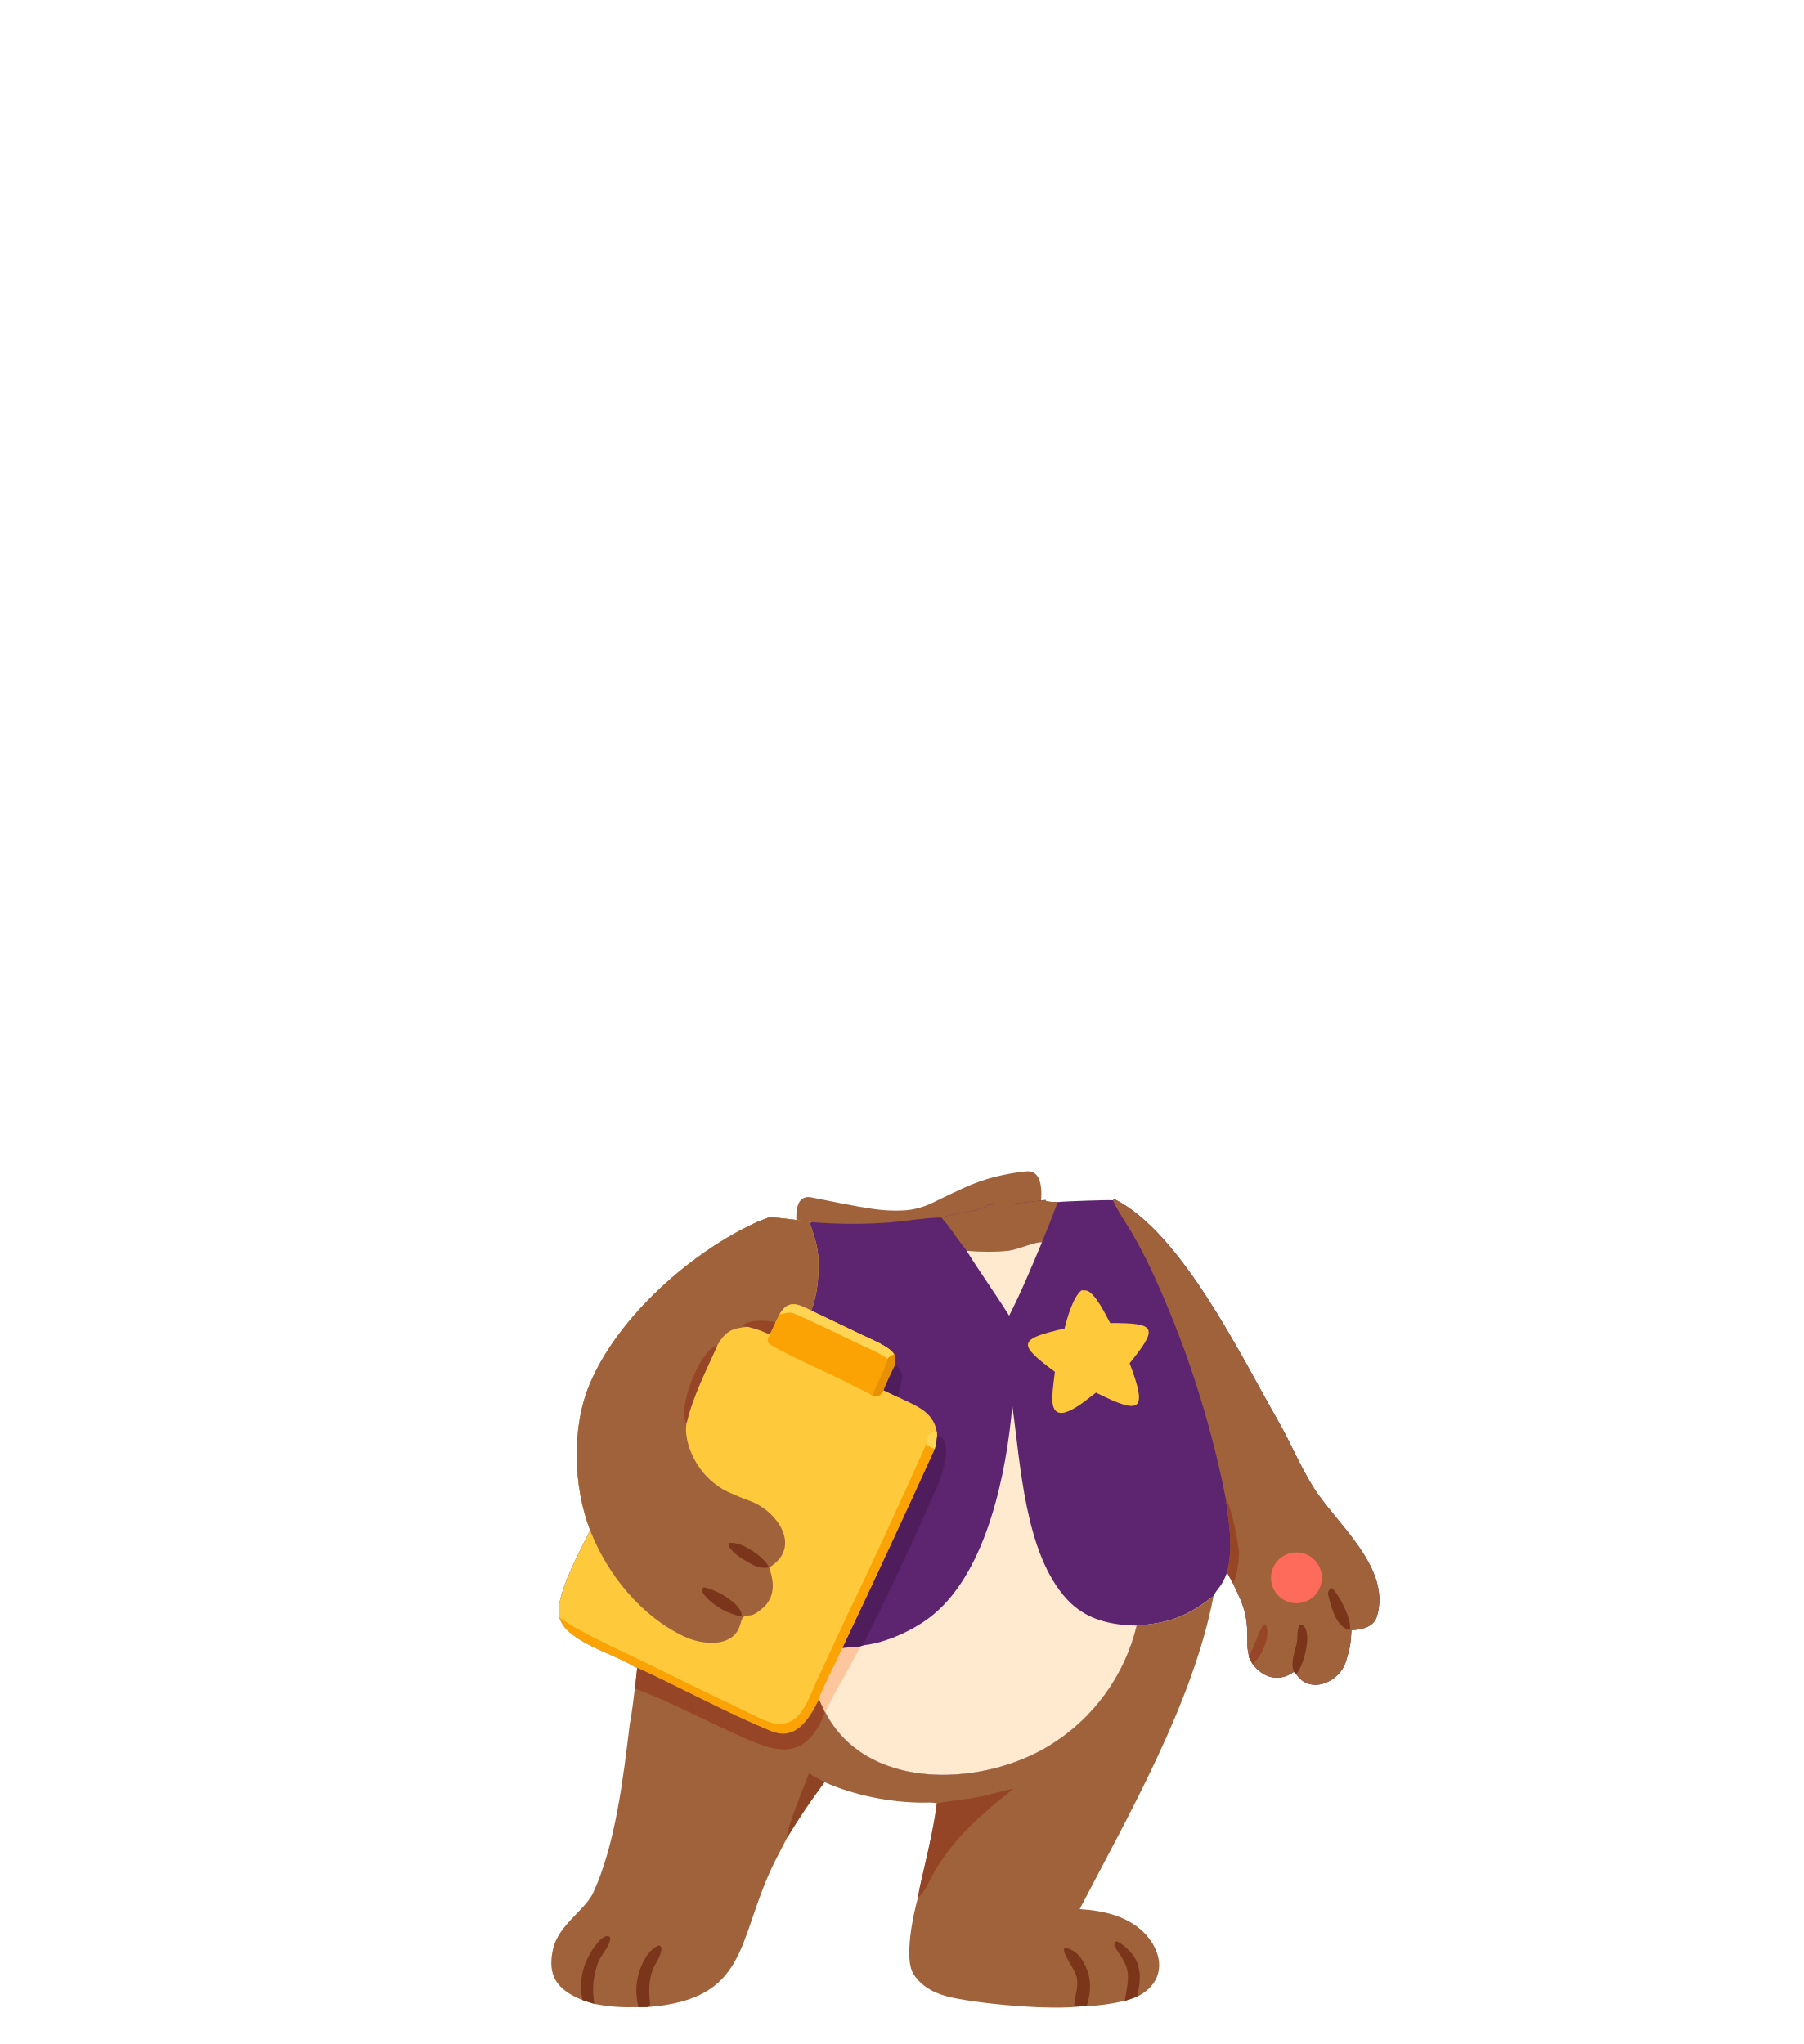
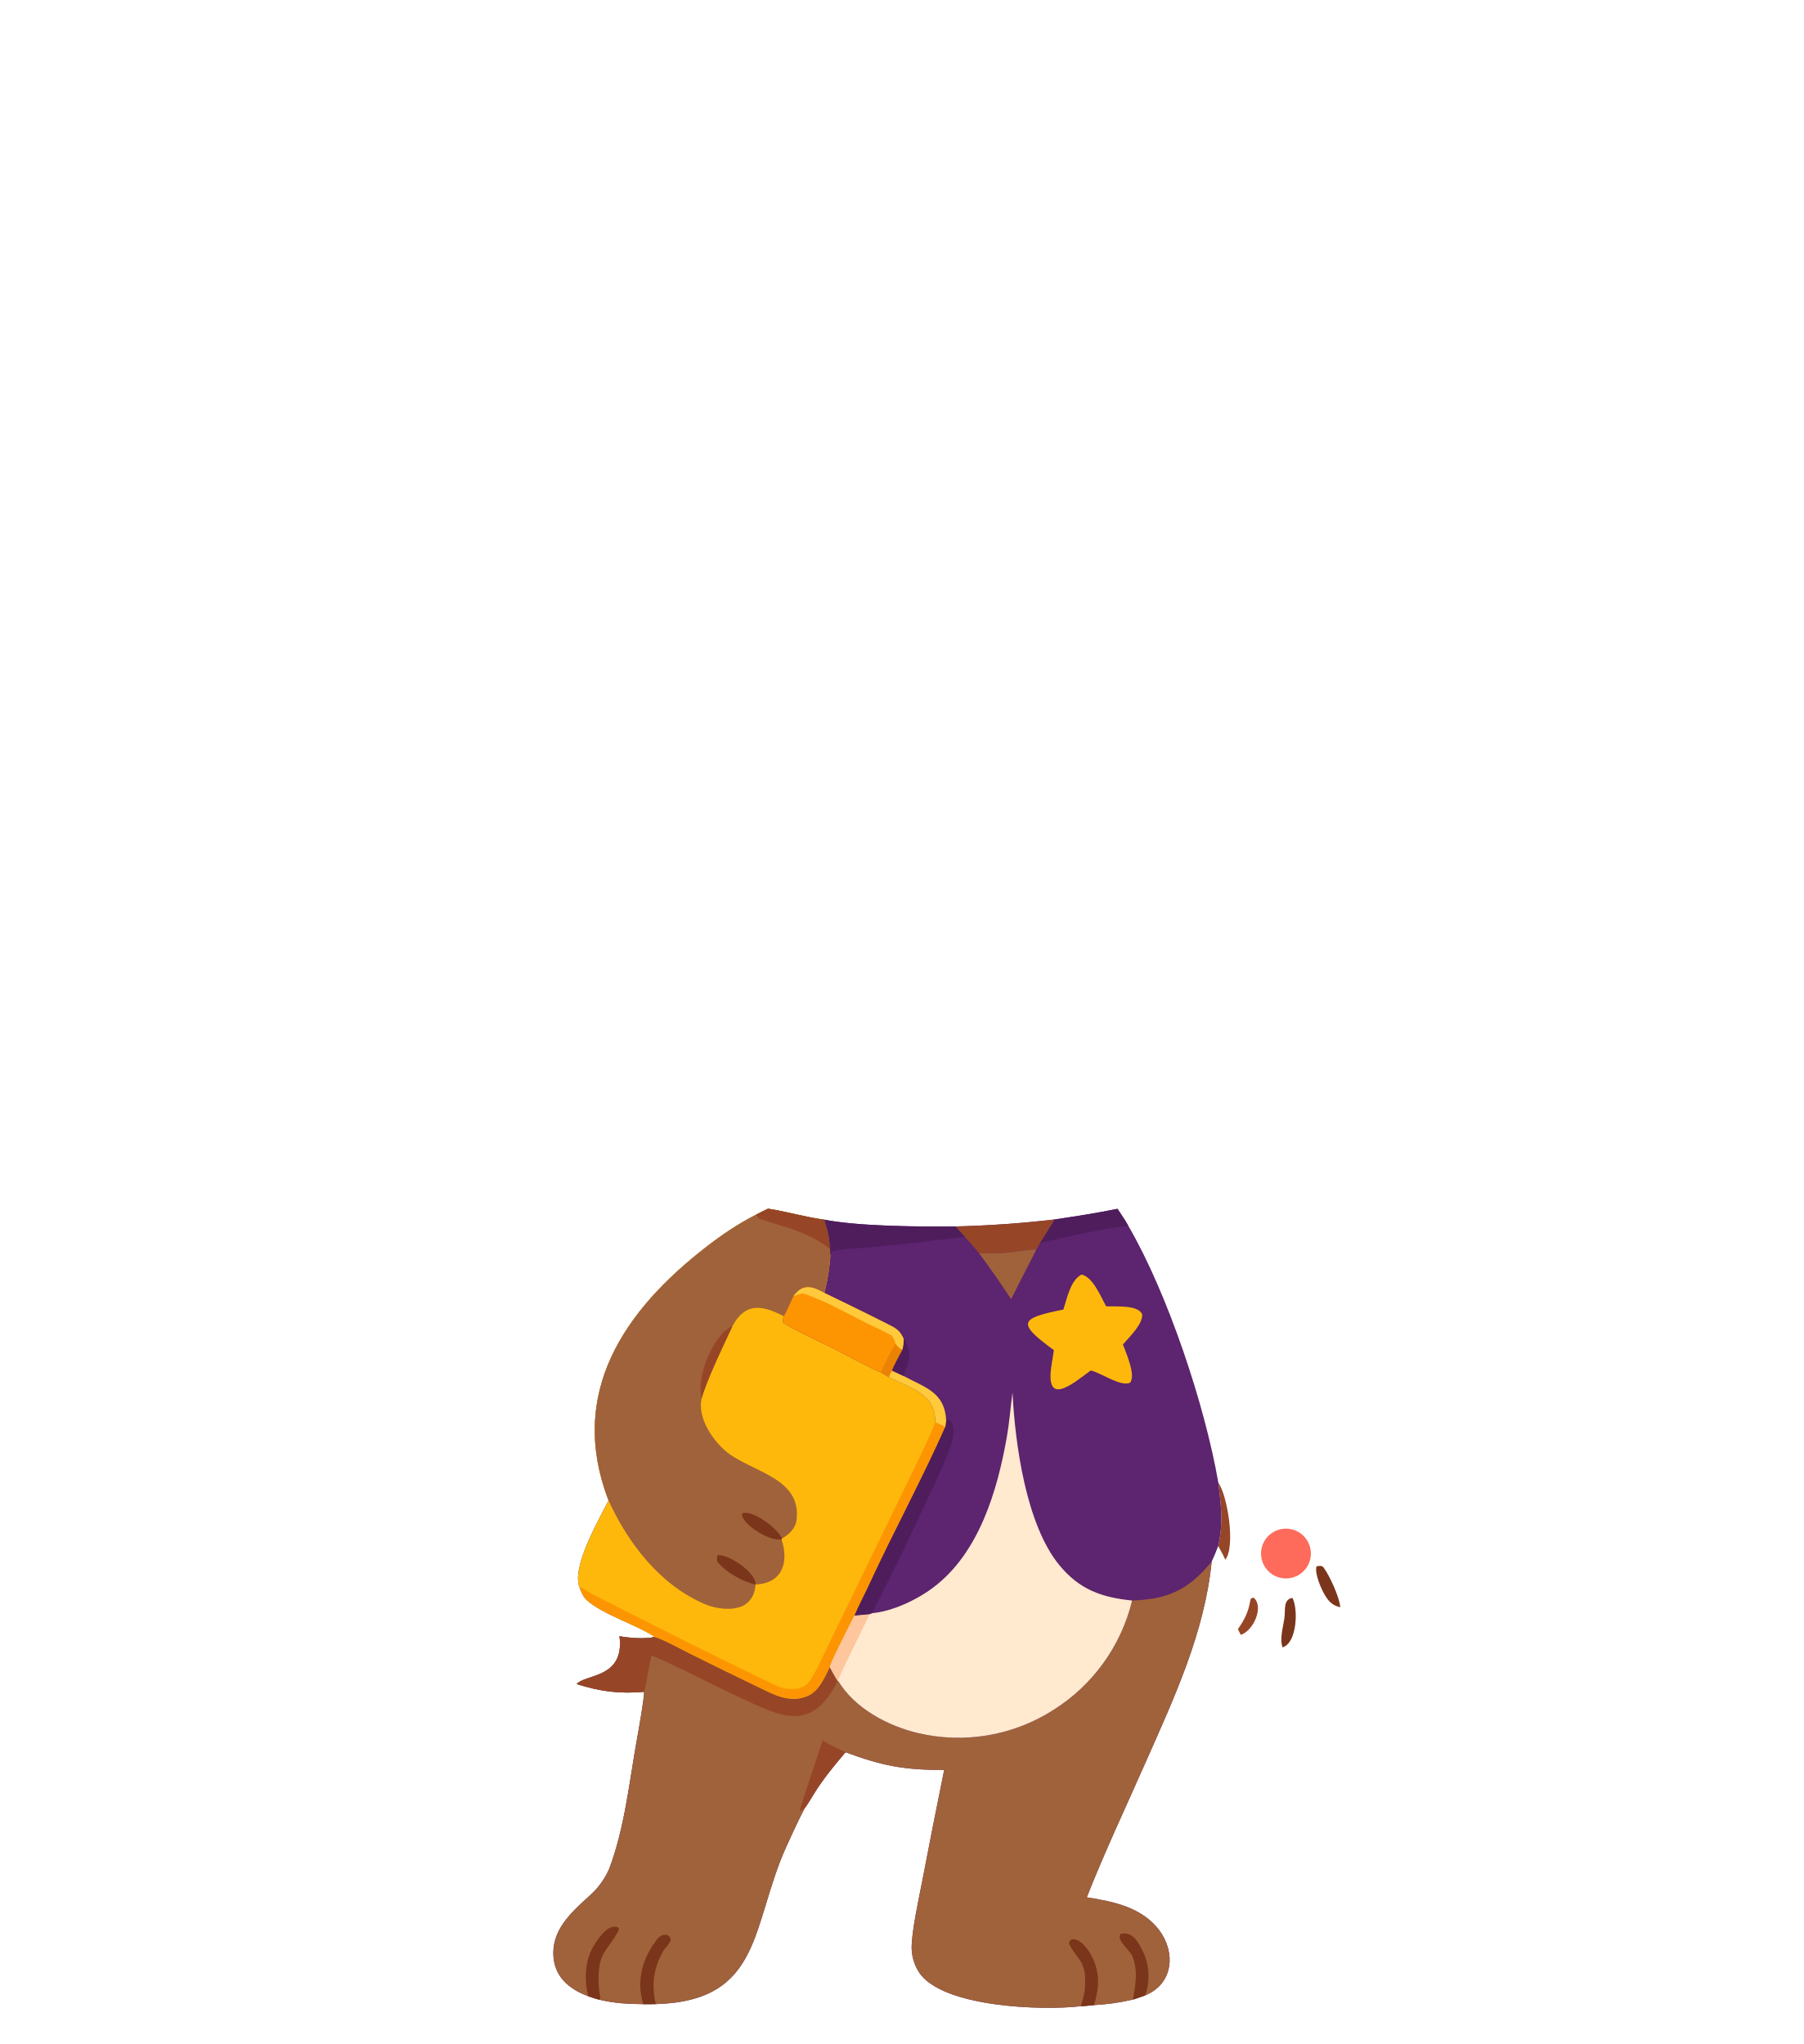
<svg xmlns="http://www.w3.org/2000/svg" width="1178" height="1335" viewBox="0 0 1178 1335" fill="none">
-   <path d="M520 795.059C520 785.059 523.333 780.725 530 782.059C536.667 783.392 543.333 784.725 550 786.059C556.667 787.392 563.333 788.559 570 789.559C576.667 790.559 583.333 790.892 590 790.559C596.667 790.225 603.333 788.392 610 785.059C616.667 781.725 623.333 778.559 630 775.559C636.667 772.559 643.333 770.225 650 768.559C656.667 766.892 663.333 765.725 670 765.059C676.667 764.392 680 769.392 680 780.059C680 790.725 676.667 796.392 670 797.059C663.333 797.725 656.667 798.892 650 800.559C643.333 802.225 636.667 803.725 630 805.059C623.333 806.392 616.667 807.392 610 808.059C603.333 808.725 596.667 809.225 590 809.559C583.333 809.892 576.667 810.225 570 810.559C563.333 810.892 556.667 811.059 550 811.059C543.333 811.059 536.667 810.892 530 810.559C523.333 810.225 520 805.059 520 795.059Z" fill="#A0623A" />
-   <path d="M726.735 783.934L727.596 783.107C771.75 805.094 810.343 885.846 834.633 928.06C842.306 941.397 847.932 955.418 857.059 970.482C871.485 994.295 909.042 1023.57 899.074 1055.86C896.936 1062.78 888.963 1064.49 882.496 1064.67C882.053 1073.74 881.518 1076.51 878.858 1085.18C874.634 1098.94 855.318 1106.94 846.439 1093.48L844.907 1091.91C835.226 1098.94 824.717 1095.89 817.879 1086.77L815.506 1082.18C815.46 1080.51 814.521 1077.4 814.541 1074.95C814.711 1055.91 813.387 1050.85 804.951 1033.86L801.288 1026.97C797.663 1036.82 794.997 1037.07 792.441 1042.36C775.537 1055.56 764.109 1060.07 742.29 1061.7C734.454 1094.33 713.971 1122.51 685.346 1140.05C642.949 1166.15 569.972 1170.35 541.171 1122.42C540.395 1121.12 539.658 1119.79 538.961 1118.43L538.688 1118.5L534.764 1110.03C528.846 1121.92 520.087 1137.51 503.454 1130.66C473.802 1118.46 445.293 1102.67 416.093 1089.29L414.595 1088.73C400.706 1079.79 370.509 1072.58 365.453 1056.84C361.016 1044.91 379.404 1011.56 385.364 999.49C374.297 970.626 373.204 932.538 384.962 904.267C403.466 859.771 452.435 816.703 495.577 797.61L502.706 794.873C505.691 795.068 527.619 797.539 529.858 798.223C547.007 799.625 564.238 799.683 581.395 798.393C587.6 797.923 609.962 794.716 614.743 795.322C622.268 792.096 638.546 792.011 645.433 786.855C647.661 786.614 650.678 786.581 652.952 786.516C663.005 786.235 672.699 785.017 682.673 783.719L683.207 784.632C686.148 785.016 687.745 785.095 690.717 785.108C694.133 784.619 725.36 783.511 726.735 783.934Z" fill="#5D246F" />
-   <path d="M502.706 794.873C505.691 795.068 527.619 797.539 529.858 798.223L528.917 798.894C531.587 807.727 533.275 810.524 534.289 820.21L534.467 823.789C534.647 835.059 533.712 845.313 529.792 856.017L563.516 872.196C569.293 874.979 580.377 879.32 583.834 884.424C584.703 887.664 584.864 888.153 584.462 891.458C582.758 895.219 577.888 904.867 577.069 908.028L586.564 912.558C597.838 918.099 609.639 921.639 611.836 935.745L611.806 938.835C611.479 941.788 611.367 943.476 610.454 946.357C590.72 989.849 570.626 1033.16 550.173 1076.32C547.876 1081.79 535.292 1106.44 534.764 1110.03C528.846 1121.92 520.087 1137.51 503.454 1130.66C473.802 1118.46 445.293 1102.67 416.093 1089.29L414.595 1088.73C400.706 1079.79 370.509 1072.58 365.453 1056.84C361.016 1044.91 379.404 1011.56 385.364 999.49C374.297 970.626 373.204 932.538 384.962 904.267C403.466 859.771 452.435 816.703 495.577 797.61L502.706 794.873Z" fill="#FFC93C" />
-   <path d="M502.706 794.873C505.691 795.068 527.619 797.539 529.858 798.223L528.917 798.894C531.587 807.727 533.275 810.524 534.289 820.21L534.467 823.789C534.647 835.059 533.712 845.313 529.792 856.017C521.41 851.91 514.974 848.292 509.18 858.272L506.419 863.695L502.734 871.622C496.801 868.995 494.817 868.089 488.478 866.564C478.15 867.431 473.788 869.243 468.395 878.656C460.936 895.669 452.501 911.561 448.262 929.657C446.749 939.174 451.259 950.907 456.745 958.573C460.721 964.218 465.832 968.964 471.749 972.516C475.99 975.032 484.781 978.552 489.645 980.299C507.259 986.642 524.268 1010.39 502.226 1023.78C505.067 1031.99 506.304 1039.98 500.679 1047.6C499.095 1049.75 492.991 1054.85 490.251 1055C483.218 1055.23 484.948 1057.66 482.644 1063.1C477.087 1076.23 458.313 1074.18 447.23 1069.06C418.865 1055.95 396.52 1028.22 385.364 999.49C374.297 970.626 373.204 932.538 384.962 904.267C403.466 859.771 452.435 816.703 495.578 797.61L502.706 794.873Z" fill="#A0623A" />
-   <path d="M448.262 929.657C441.759 920.746 457.02 881.27 468.395 878.656C460.936 895.669 452.501 911.561 448.262 929.657Z" fill="#964627" />
-   <path d="M475.688 1007.9C483.084 1005.83 499.134 1016.74 502.226 1023.78C497.715 1024.38 494.585 1023.69 490.614 1021.48C486.174 1019.01 475.769 1013.53 475.688 1007.9Z" fill="#7A351A" />
-   <path d="M488.478 866.564L485.444 866.01L485.376 865.253C489.362 861.948 501.449 862.118 506.419 863.695L502.734 871.622C496.801 868.995 494.817 868.089 488.478 866.564Z" fill="#964627" />
-   <path d="M459.075 1036.78C465.103 1036.72 485.732 1047.77 484.211 1055.73C475.422 1054.27 465.125 1048.49 459.566 1041.26C458.128 1039.39 458.644 1038.64 459.075 1036.78Z" fill="#7A351A" />
-   <path d="M509.18 858.272C514.974 848.292 521.41 851.91 529.792 856.017L563.516 872.196C569.293 874.979 580.376 879.32 583.834 884.424C584.703 887.664 584.864 888.153 584.462 891.458C582.758 895.219 577.888 904.867 577.069 908.028C574.232 911.529 574.674 912.409 569.855 911.633C567.55 909.795 559.399 906.327 556.957 904.925C548.451 900.043 504.805 881.028 501.377 876.791C501.08 874.451 501.635 873.864 502.733 871.622L506.419 863.695L509.18 858.272Z" fill="#FBA304" />
-   <path d="M509.18 858.272C514.974 848.292 521.41 851.91 529.792 856.017L563.516 872.196C569.293 874.979 580.376 879.32 583.834 884.424C582.39 885.304 580.564 886.204 579.595 887.514C578.302 886.576 576.963 885.702 575.582 884.894C571.662 882.612 566.506 880.422 562.282 878.447C547.442 871.524 532.795 863.845 517.68 857.568C515.399 856.623 512.081 858.155 509.18 858.272Z" fill="#FED454" />
-   <path d="M583.834 884.424C584.703 887.664 584.864 888.153 584.462 891.458C582.758 895.219 577.888 904.867 577.069 908.028C574.232 911.529 574.674 912.409 569.855 911.633C571.461 905.251 577.768 895.767 579.595 887.514C580.564 886.204 582.39 885.305 583.834 884.424Z" fill="#E89003" />
-   <path d="M604.811 943.209C607.293 944.956 607.671 945.301 610.454 946.357C590.72 989.849 570.626 1033.16 550.173 1076.32C547.876 1081.79 535.292 1106.44 534.764 1110.03C528.846 1121.92 520.087 1137.51 503.454 1130.66C473.802 1118.46 445.293 1102.67 416.093 1089.29L414.595 1088.73C400.706 1079.79 370.509 1072.58 365.453 1056.84L366.512 1057.02C376.798 1065.61 415.237 1082.61 429.448 1089.76C451.285 1100.74 475.492 1112.12 497.6 1122.87C503.531 1125.55 509.212 1127.37 515.577 1124.61C524.875 1120.57 529.545 1106 533.64 1097.13L549.541 1062.83C568.536 1023.22 586.961 983.343 604.811 943.209Z" fill="#FBA304" />
-   <path d="M611.836 935.745L611.806 938.835C611.479 941.788 611.367 943.476 610.454 946.357C607.671 945.301 607.293 944.956 604.811 943.209C605.291 940.706 605.492 938.907 606.581 936.586C608.892 935.119 608.513 935.634 611.836 935.745Z" fill="#FED454" />
-   <path d="M661.029 918.073C666.427 956.142 669.146 1014.62 696.676 1044.51C708.827 1057.7 724.91 1061.45 742.29 1061.7C734.454 1094.33 713.971 1122.51 685.346 1140.05C642.949 1166.15 569.972 1170.35 541.171 1122.42C540.395 1121.12 539.658 1119.79 538.961 1118.43L538.688 1118.5L534.764 1110.03C535.292 1106.44 547.876 1081.79 550.173 1076.32L561.56 1075.31L563.661 1074.61C579.139 1072.92 598.019 1064.15 609.921 1054.14C644.794 1024.81 657.274 961.291 661.029 918.073Z" fill="#FFE9CF" />
-   <path d="M550.173 1076.32L561.56 1075.31C558.608 1083.02 539.497 1114.5 538.961 1118.43L538.688 1118.5L534.764 1110.03C535.292 1106.44 547.876 1081.79 550.173 1076.32Z" fill="#FEC69D" />
-   <path d="M726.735 783.934L727.596 783.107C771.75 805.094 810.343 885.846 834.633 928.06C842.306 941.397 847.932 955.418 857.058 970.482C871.485 994.295 909.042 1023.57 899.074 1055.86C896.936 1062.78 888.963 1064.49 882.496 1064.67C882.053 1073.74 881.518 1076.51 878.858 1085.18C874.634 1098.94 855.318 1106.94 846.439 1093.48L844.907 1091.91C835.226 1098.94 824.717 1095.89 817.879 1086.77L815.506 1082.18C815.46 1080.51 814.521 1077.4 814.541 1074.95C814.71 1055.91 813.387 1050.85 804.951 1033.86L801.288 1026.97C805.499 1008.75 802.578 997.104 800.447 979.009C790.283 927.317 773.927 877.039 751.716 829.264C747.831 820.966 743.574 812.851 738.952 804.931C735.367 798.894 729.33 790.108 726.735 783.934Z" fill="#A0623A" />
-   <path d="M800.447 979.009C804.41 984.797 808.068 1005.42 808.948 1013.04C809.404 1017 807.781 1031.39 804.951 1033.86L801.288 1026.97C805.499 1008.75 802.579 997.104 800.447 979.009Z" fill="#964627" />
-   <path d="M844.907 1091.91C842.469 1085 845.657 1079.24 846.928 1072.38C847.599 1068.75 846.367 1063.53 849.359 1060.91C857.828 1063.08 851.863 1087.28 846.439 1093.48L844.907 1091.91Z" fill="#7A351A" />
-   <path d="M815.506 1082.18C818.629 1076.27 822.462 1064.19 825.298 1060.93L826.295 1060.74C830.324 1067.6 824.118 1082.09 817.879 1086.77L815.506 1082.18Z" fill="#964627" />
-   <path d="M843.381 1014.22C852.384 1012.46 861.1 1018.34 862.854 1027.33C864.608 1036.33 858.734 1045.05 849.738 1046.81C840.735 1048.56 832.019 1042.69 830.265 1033.69C828.505 1024.68 834.379 1015.97 843.381 1014.22Z" fill="#FF6B5B" />
-   <path d="M869.041 1036.87C873.695 1039.34 883.813 1059.61 881.212 1064.71C872.378 1062.26 869.484 1050.25 867.437 1042.19C866.785 1039.62 867.691 1038.8 869.041 1036.87Z" fill="#7A351A" />
-   <path d="M645.432 786.855C647.661 786.614 650.678 786.581 652.952 786.516C663.005 786.235 672.698 785.017 682.673 783.719L683.207 784.632C686.147 785.016 687.745 785.095 690.717 785.108C687.399 793.927 683.957 802.695 680.378 811.41C677.386 810.511 664.191 816.188 659.08 816.795C649.743 817.903 640.524 817.655 631.207 816.918C626.996 811.501 622.721 805.459 618.648 799.892L614.743 795.322C622.268 792.096 638.546 792.011 645.432 786.855Z" fill="#A0623A" />
-   <path d="M611.806 938.835L612.745 937.688C622.781 941.514 615.352 962.654 612.55 969.316C602.204 993.923 590.686 1017.94 579.389 1042.11C574.52 1052.52 567.869 1064.21 563.661 1074.61L561.56 1075.31L550.173 1076.32C570.626 1033.16 590.72 989.849 610.454 946.357C611.367 943.476 611.479 941.788 611.806 938.835Z" fill="#4F1D5C" />
-   <path d="M631.207 816.918C640.524 817.655 649.743 817.903 659.08 816.794C664.191 816.188 677.386 810.511 680.378 811.41C674.1 826.442 666.408 844.896 658.95 859.289C650.057 845.052 639.651 830.581 631.207 816.918Z" fill="#FFE9CF" />
-   <path d="M584.462 891.458C592.722 897.305 587.083 904.932 586.564 912.559L577.069 908.028C577.888 904.867 582.758 895.219 584.462 891.458Z" fill="#4F1D5C" />
-   <path d="M706.161 842.745C707.1 842.738 709.512 842.738 710.236 843.103C716.038 846.024 721.931 858.624 724.949 864.113C755.472 864.021 756.365 867.098 737.648 890.402C749.728 922.232 744.689 924.025 715.666 909.56C708.032 915.316 686.506 934.526 687.139 912.506C687.282 907.468 688.24 901.105 688.833 896.001C664.517 877.886 664.348 874.692 695.098 867.704C697.034 860.397 700.509 847.477 706.161 842.745Z" fill="#FFC93C" />
-   <path d="M742.29 1061.7C764.109 1060.07 775.537 1055.56 792.441 1042.36C779.299 1111.35 737.564 1184.43 705.014 1246.88C720.738 1247.81 737.896 1251.65 748.789 1264.16C760.804 1277.94 760.165 1295.43 742.375 1304.15C739.858 1305.04 737.12 1306.06 734.584 1306.81C726.351 1308.71 717.967 1309.89 709.531 1310.34L706.715 1310.33C686.643 1313.02 641.782 1309.08 621.286 1304.6C611.494 1302.46 602.514 1298.36 596.653 1289.59C590.049 1279.7 596.271 1250.44 599.492 1239.1C600.286 1233.23 602.577 1224.14 603.927 1218.21C607.056 1204.49 609.943 1191.87 611.759 1177.88C609.675 1177 604.984 1177.36 602.627 1177.35C581.444 1177.26 557.614 1172.58 538.406 1163.95C528.585 1177.29 522.502 1186.24 513.984 1200.24C510.832 1206.55 507.189 1213.1 504.21 1219.43C481.185 1268.32 488.53 1305.76 422.982 1310.87L416.839 1310.93C405.69 1311.12 399.077 1310.87 388.016 1308.76C385.417 1308.02 382.994 1307.2 380.438 1306.34C364.207 1299.85 356.844 1290.75 361.253 1272.44C364.948 1257.09 382.135 1247.51 387.425 1236.04C401.961 1204.52 407.106 1160.38 411.243 1125.96C412.611 1119.28 413.628 1109.73 414.533 1102.85C415.11 1098.33 415.63 1093.81 416.093 1089.29C445.293 1102.67 473.802 1118.46 503.454 1130.66C520.087 1137.51 528.846 1121.92 534.764 1110.03L538.688 1118.5L538.961 1118.43C539.658 1119.79 540.395 1121.12 541.171 1122.42C569.972 1170.35 642.949 1166.15 685.346 1140.05C713.971 1122.51 734.454 1094.33 742.29 1061.7Z" fill="#A0623A" />
-   <path d="M416.093 1089.29C445.293 1102.67 473.802 1118.46 503.454 1130.66C520.087 1137.51 528.846 1121.92 534.764 1110.03L538.688 1118.5C524.529 1154.88 501.962 1142.36 476.011 1130.58C457.143 1122.03 433.749 1109.63 414.533 1102.85C415.11 1098.33 415.63 1093.81 416.093 1089.29Z" fill="#964627" />
-   <path d="M611.759 1177.88C613.44 1177.11 626.881 1175.53 629.817 1175.17C641.018 1173.79 651.101 1170.46 661.831 1168.22C641.388 1184.56 624.921 1198.27 610.857 1221.22C608.545 1224.99 602.788 1238.17 599.492 1239.1C600.286 1233.23 602.577 1224.14 603.927 1218.21C607.056 1204.49 609.943 1191.87 611.759 1177.88Z" fill="#944526" />
-   <path d="M380.438 1306.34C377.858 1294.72 380.283 1283.84 386.556 1273.84C388.414 1270.87 394.609 1262.04 398.328 1265.17C399.442 1270.25 391.986 1276.61 389.983 1283.31C386.999 1293.28 386.737 1298.46 388.016 1308.76C385.417 1308.02 382.994 1307.2 380.438 1306.34Z" fill="#7A351A" />
-   <path d="M416.839 1310.93C415.285 1303.12 414.898 1298.12 416.758 1290.18C418.307 1283.57 423.349 1272.7 430.389 1270.55C434.391 1271.83 429.195 1280.69 427.954 1282.93C423.216 1291.46 423.67 1299.9 424.468 1309.28C423.701 1310.36 424.013 1310.14 422.982 1310.87L416.839 1310.93Z" fill="#7A351A" />
-   <path d="M706.715 1310.33C704.453 1310.2 703.247 1310.46 701.441 1309.44C702.002 1303.03 704.049 1298.92 703.332 1292.64C702.608 1286.29 693.625 1276.72 694.961 1272.52C698.814 1271.9 703.918 1275.92 705.952 1278.99C712.635 1289.1 713.169 1299 709.531 1310.34L706.715 1310.33Z" fill="#7A351A" />
-   <path d="M734.584 1306.81C734.643 1305.31 735.751 1299.38 735.973 1297.91C737.857 1285.71 735.112 1282.2 728.496 1272.4C727.309 1270.64 727.661 1270.06 728.046 1268.39L729.252 1267.98C733.307 1269.38 739.571 1275.77 741.455 1279.42C745.517 1287.28 744.617 1296.04 742.375 1304.15C739.858 1305.04 737.12 1306.06 734.584 1306.81Z" fill="#7A351A" />
-   <path d="M528.198 1158.15C531.346 1160.15 535.1 1162.12 538.406 1163.95C528.585 1177.29 522.502 1186.24 513.984 1200.24C513.113 1194.58 525.464 1166.42 528.198 1158.15Z" fill="#8F4325" />
+   <path d="M795.564 968.384C801.442 976.474 806.983 1009.85 800.135 1018.69C798.745 1015.64 797.081 1012.68 795.487 1009.73C798.892 994.815 797.33 983.365 795.564 968.384Z" fill="#964627" />
+   <path d="M837.503 1075.95C835.558 1070.44 837.771 1063.04 838.676 1057.16C839.537 1051.62 837.669 1044.76 843.923 1043.62C847.831 1050.71 847.009 1073.1 837.503 1075.95Z" fill="#7A351A" />
+   <path d="M859.716 1022.98C861.208 1022.82 863.133 1022.3 864.185 1023.66C868.189 1028.88 874.845 1043.61 875.177 1049.74C870.478 1048.65 867.972 1046.41 865.454 1042.33C862.814 1038.06 858.192 1027.56 859.716 1022.98Z" fill="#7A351A" />
+   <path d="M808.315 1064.05C812.727 1057.8 815.188 1052.8 816.451 1045.28C816.686 1043.89 817.451 1043.73 818.535 1043.46C825.383 1048.72 819.103 1064.7 810.234 1067.79L808.315 1064.05Z" fill="#964627" />
+   <path d="M836.706 998.679C845.498 997.015 853.984 1002.77 855.699 1011.56C857.408 1020.34 851.701 1028.86 842.922 1030.62C834.079 1032.39 825.478 1026.63 823.75 1017.77C822.029 1008.92 827.837 1000.35 836.706 998.679Z" fill="#FF6B5B" />
+   <path d="M501.534 789.446C513.121 791.199 525.421 794.84 538.245 796.618C561.014 800.998 600.117 801.259 624.016 801.03C645.633 800.501 667.215 798.977 688.688 796.459C702.268 794.419 716.308 792.29 729.735 789.504C732.017 792.985 734.81 797.033 736.786 800.609C762.346 844.419 786.842 917.74 795.564 968.384C797.33 983.366 798.892 994.815 795.487 1009.73C794.072 1013.54 792.95 1016.23 791.222 1019.91C786.542 1066.54 766.777 1108.73 748.078 1151.02C735.326 1179.86 721.179 1209.97 709.652 1239.2C727 1241.9 745.942 1245.76 757.125 1260.89C767.785 1275.31 766.267 1295.63 747.829 1303.25C745.164 1304.19 742.537 1305.14 739.84 1305.97C730.366 1308.1 724.245 1308.95 714.369 1309.61C711.469 1309.89 708.689 1310.16 705.769 1310.31C680.897 1313.32 615.046 1311.11 600.073 1288.12C597.11 1283.49 595.462 1278.15 595.304 1272.66C595.095 1262.26 599.955 1240.3 602.135 1228.96C606.796 1204.6 611.603 1180.26 616.555 1155.96C590.797 1156.18 576.002 1153.31 552.112 1144.44C544.668 1153.19 537.814 1161.48 531.72 1171.24C530.594 1173.05 526.684 1179.63 525.559 1180.82C521.32 1188.94 517.568 1197.1 513.769 1205.43C490.233 1257.04 498.492 1306.89 428.241 1308.95L420.026 1308.98C410.124 1308.89 401.046 1308.43 391.386 1306.06C388.77 1305.43 386.564 1304.63 384.032 1303.76C371.107 1298.98 361.239 1290.42 361.305 1275.42C361.377 1258.48 374.992 1247.37 386.37 1236.89C390.886 1232.73 395.337 1226.39 397.754 1220.68C408.018 1193.67 410.96 1163.23 416.098 1134.88C417.123 1129.22 420.593 1109.66 420.608 1104.98C404.519 1106.42 391.868 1104.71 376.612 1099.94C382.029 1093.29 408.093 1096.42 404.525 1068.66C411.253 1069.84 420.921 1070.68 427.599 1069.14C416.217 1061.36 394.022 1054.73 383.204 1045.15C381.009 1043.2 379.65 1040.01 378.62 1037.28C372.669 1024.01 390.83 993.024 397.372 979.98C370.467 909.988 407.431 856.022 461.266 814.335C471.535 806.385 482.109 799.226 493.724 793.335C496.156 791.99 499.009 790.677 501.534 789.446Z" fill="#5D246F" />
+   <path d="M739.273 1045.36C741.721 1045.26 744.169 1045.11 746.605 1044.89C766.918 1042.95 778.572 1035.27 791.222 1019.91C786.542 1066.54 766.777 1108.73 748.078 1151.02C735.326 1179.86 721.179 1209.97 709.651 1239.2C727 1241.9 745.942 1245.76 757.125 1260.89C767.785 1275.31 766.267 1295.63 747.829 1303.25C745.164 1304.19 742.537 1305.15 739.84 1305.97C730.366 1308.1 724.245 1308.95 714.369 1309.61C711.469 1309.89 708.689 1310.16 705.769 1310.31C680.897 1313.32 615.046 1311.11 600.073 1288.12C597.11 1283.5 595.462 1278.15 595.304 1272.66C595.095 1262.26 599.955 1240.3 602.135 1228.96C606.796 1204.6 611.603 1180.26 616.555 1155.96C590.797 1156.18 576.002 1153.31 552.112 1144.44C544.668 1153.19 537.814 1161.48 531.72 1171.24C530.594 1173.05 526.684 1179.63 525.559 1180.82C521.32 1188.94 517.568 1197.1 513.769 1205.43C490.233 1257.04 498.492 1306.89 428.241 1308.95L420.026 1308.98C410.124 1308.89 401.046 1308.43 391.386 1306.06C388.77 1305.43 386.564 1304.63 384.032 1303.76C371.107 1298.98 361.239 1290.42 361.305 1275.42C361.377 1258.49 374.992 1247.37 386.37 1236.89C390.886 1232.73 395.337 1226.39 397.754 1220.68C408.018 1193.67 410.96 1163.23 416.098 1134.88C417.123 1129.22 420.593 1109.66 420.608 1104.98C404.519 1106.43 391.868 1104.71 376.612 1099.94C382.029 1093.29 408.093 1096.42 404.525 1068.67C411.253 1069.84 420.921 1070.68 427.599 1069.14C433.459 1070.81 444.533 1077.02 450.459 1079.97C464.542 1087 478.679 1093.92 492.868 1100.74C503.917 1106.06 515.79 1113.34 528.164 1107.26C535.153 1103.82 538.522 1095.31 541.84 1088.71C543.565 1091.99 545.037 1094.63 546.974 1097.79L547.257 1097.75C558.052 1115.77 579.578 1127.16 599.425 1131.91C629.644 1139.03 661.458 1133.63 687.643 1116.95C713.541 1100.75 732.075 1075.05 739.273 1045.36Z" fill="#A0623A" />
+   <path d="M404.525 1068.67C411.253 1069.84 420.921 1070.68 427.599 1069.14C433.459 1070.81 444.533 1077.02 450.459 1079.97C464.542 1087 478.679 1093.92 492.868 1100.74C503.917 1106.06 515.79 1113.34 528.164 1107.26C535.153 1103.82 538.522 1095.31 541.84 1088.71C543.565 1091.99 545.037 1094.63 546.974 1097.79C529.789 1132.8 509.245 1120.81 481.384 1107.87C463.338 1099.48 443.544 1088.79 425.36 1081.2C424.29 1086 421.595 1102.11 420.608 1104.98C404.519 1106.43 391.868 1104.71 376.612 1099.94C382.029 1093.29 408.093 1096.42 404.525 1068.67Z" fill="#964627" />
+   <path d="M537.166 1136.69C541.96 1139.65 547.043 1141.99 552.112 1144.44C544.668 1153.19 537.814 1161.48 531.72 1171.24C530.594 1173.05 526.684 1179.63 525.559 1180.82L522.575 1182.96L522.203 1181.86C523.679 1178.92 524.782 1173.96 525.953 1170.51C529.75 1159.26 533.488 1147.98 537.166 1136.69Z" fill="#964627" />
+   <path d="M384.032 1303.76C381.473 1292.54 381.806 1280.43 387.952 1270.45C390.869 1265.71 397.195 1256.3 403.422 1258.77L404.275 1259.85C401.727 1266.65 393.654 1274.06 391.998 1281.35C390.29 1288.86 390.582 1297.58 392.091 1305.15L391.386 1306.06C388.77 1305.43 386.564 1304.63 384.032 1303.76Z" fill="#7A351A" />
+   <path d="M420.026 1308.98C415.695 1294.24 418.871 1280.67 427.902 1268.18C430.129 1265.1 431.911 1263.05 435.846 1263.85C437.746 1265.52 437.424 1264.77 437.989 1266.92C437.145 1270.05 434.581 1271.64 432.884 1274.66C426.566 1285.89 425.374 1296.68 428.241 1308.95L420.026 1308.98Z" fill="#7A351A" />
+   <path d="M705.768 1310.31C708.115 1302.52 708.873 1299.36 708.555 1291.29C708.115 1280.07 701.828 1277.87 698.009 1269.25C698.781 1267.1 698.143 1267.95 700.011 1266.62C705.36 1265.98 710.512 1273.05 712.75 1277.36C718.456 1288.37 717.876 1298.04 714.369 1309.61C711.468 1309.89 708.688 1310.16 705.768 1310.31Z" fill="#7A351A" />
+   <path d="M739.841 1305.97C741.428 1295.98 743.309 1287.64 739.496 1277.81C737.851 1273.58 728.192 1266.8 731.973 1263C739.477 1261.44 743.284 1268.31 746.153 1274.21C750.584 1283.28 751.183 1293.74 747.829 1303.25C745.164 1304.19 742.538 1305.15 739.841 1305.97Z" fill="#7A351A" />
+   <path d="M501.534 789.446C513.121 791.199 525.421 794.84 538.245 796.618C540.686 804.116 541.53 807.839 542.004 815.693L542.257 820.079C541.445 829.584 540.725 834.971 538.311 844.451C530.284 840.141 524.412 838.133 518.206 846.497C516.986 848.977 512.797 858.451 511.889 859.688C511.128 862.263 510.798 861.868 511.473 863.972C519.572 869.263 538.198 877.525 547.502 882.428C553.067 885.367 569.818 894.209 575.046 896.319L580.389 899.449C594.835 906.851 610.938 910.243 610.76 928.922L617.253 931.975C601.915 966.586 583.458 1000.48 567.581 1034.9C564.464 1041.66 560.898 1048.32 557.98 1055.16C554.75 1061.68 543.784 1082.98 541.84 1088.71C538.522 1095.31 535.153 1103.82 528.164 1107.26C515.79 1113.34 503.918 1106.06 492.868 1100.74C478.679 1093.92 464.542 1087 450.459 1079.97C444.533 1077.02 433.459 1070.81 427.599 1069.14C416.217 1061.36 394.022 1054.73 383.204 1045.15C381.009 1043.2 379.65 1040.01 378.62 1037.28C372.669 1024.01 390.83 993.024 397.372 979.98C370.467 909.988 407.431 856.022 461.266 814.335C471.535 806.385 482.11 799.226 493.724 793.335C496.156 791.99 499.01 790.677 501.534 789.446Z" fill="#FEB80B" />
+   <path d="M501.534 789.446C513.121 791.199 525.421 794.84 538.245 796.618C540.686 804.116 541.53 807.839 542.004 815.693L542.257 820.079C541.445 829.584 540.725 834.971 538.311 844.451C530.284 840.141 524.412 838.133 518.206 846.497C516.986 848.977 512.797 858.451 511.889 859.688C498.165 852.656 486.959 850.087 478.354 865.986C472.555 878.513 461.798 900.425 458.178 913.322C455.308 925.307 464.654 939.677 473.271 947.244C489.567 961.55 523.744 964.38 520.14 992.903C519.456 998.175 515.111 1002.38 510.681 1004.79L510.312 1005.37C515.264 1020.22 511.028 1034.11 493.444 1034.88C493.211 1036.71 492.944 1038.44 492.395 1040.21C491.188 1044.03 488.454 1047.18 484.843 1048.91C477.866 1052.2 467.378 1050.73 460.535 1047.83C431.088 1035.36 410.136 1008.03 397.372 979.98C370.467 909.988 407.431 856.022 461.266 814.335C471.535 806.385 482.109 799.226 493.724 793.335C496.156 791.99 499.009 790.677 501.534 789.446Z" fill="#A0623A" />
+   <path d="M501.534 789.446C513.121 791.199 525.421 794.84 538.245 796.618C540.686 804.116 541.53 807.839 542.004 815.693C535.684 811.084 532.472 809.139 525.109 805.869C515.679 801.674 506.011 799.659 496.434 796.115C495.258 795.681 494.397 794.342 493.724 793.335C496.156 791.99 499.009 790.677 501.534 789.446Z" fill="#964627" />
+   <path d="M458.178 913.323C454.461 899.559 465.383 871.872 478.354 865.987C472.555 878.514 461.798 900.426 458.178 913.323Z" fill="#964627" />
+   <path d="M510.312 1005.37C503.042 1007.11 485.085 996.02 484.45 989.123L485.29 988.16C492.872 986.968 507.102 997.818 510.682 1004.79L510.312 1005.37Z" fill="#7A351A" />
+   <path d="M468.597 1015.78C475.195 1014.81 493.279 1026.42 493.444 1034.88C485.69 1033.51 474.213 1026.95 468.918 1020.56C467.82 1019.24 468.243 1017.38 468.597 1015.78Z" fill="#7A351A" />
+   <path d="M610.76 928.922L617.253 931.976C601.915 966.586 583.459 1000.48 567.581 1034.9C564.464 1041.66 560.898 1048.32 557.98 1055.16C554.75 1061.68 543.784 1082.98 541.84 1088.71C538.522 1095.31 535.153 1103.82 528.164 1107.26C515.79 1113.34 503.918 1106.06 492.869 1100.74C478.679 1093.92 464.542 1087 450.46 1079.97C444.533 1077.02 433.459 1070.81 427.6 1069.14C416.217 1061.36 394.022 1054.73 383.204 1045.15C381.009 1043.2 379.65 1040.01 378.62 1037.28L380.086 1036.95C383.837 1039.74 389.997 1042.81 394.228 1044.96C431.416 1063.9 468.666 1082.79 506.372 1100.67C513.314 1103.97 524.157 1104.98 528.94 1097.63C533.482 1090.64 537.209 1082.07 540.885 1074.5L559.899 1035.38L591.648 970.08C597.834 957.266 605.539 941.985 610.76 928.922Z" fill="#FD9502" />
+   <path d="M569.287 1053.65C582.957 1052.41 598.746 1044.92 609.652 1036.66C639.319 1014.16 651.245 973.733 657.457 938.574C659.094 929.311 659.909 918.957 661.15 909.478C662.843 943.011 669.99 995.81 691.781 1022.28C704.997 1038.34 719.496 1043.32 739.273 1045.36C732.075 1075.05 713.541 1100.74 687.643 1116.95C661.459 1133.63 629.644 1139.03 599.425 1131.91C579.578 1127.16 558.052 1115.77 547.257 1097.75L546.974 1097.79C545.037 1094.63 543.565 1091.99 541.84 1088.71C543.784 1082.98 554.75 1061.68 557.98 1055.16L567.793 1054.26L569.287 1053.65Z" fill="#FFE9CF" />
+   <path d="M557.98 1055.16L567.793 1054.26C564.61 1061.74 548.163 1093.6 547.257 1097.75L546.974 1097.79C545.037 1094.63 543.565 1091.99 541.84 1088.71C543.784 1082.98 554.75 1061.68 557.98 1055.16Z" fill="#FEC69D" />
+   <path d="M518.206 846.498C524.412 838.133 530.284 840.142 538.311 844.451C551.976 851.081 565.638 857.718 579.187 864.584C584.909 867.478 587.357 868.524 590.115 874.465C590.061 877.532 590.138 878.698 589.263 881.676C587.698 884.557 583.337 892.45 582.51 895.178C581.363 897.027 581.076 897.416 580.388 899.45L575.046 896.319C569.818 894.209 553.067 885.367 547.501 882.428C538.197 877.525 519.572 869.263 511.473 863.972C510.797 861.868 511.128 862.263 511.889 859.688C512.797 858.451 516.986 848.977 518.206 846.498Z" fill="#FD9502" />
+   <path d="M518.206 846.498C524.412 838.133 530.284 840.142 538.311 844.451C551.976 851.081 565.638 857.718 579.187 864.584C584.909 867.478 587.357 868.524 590.115 874.465C590.061 877.532 590.138 878.698 589.264 881.676C586.757 880.324 586.514 880.082 584.843 877.768C584.495 875.505 583.557 874.395 582.332 872.381C579.255 870.596 575.266 868.587 571.966 867.07C556.226 859.822 540.826 850.144 524.412 844.757C523.87 844.585 519.006 846.23 518.206 846.498Z" fill="#FFC93C" />
+   <path d="M584.843 877.768C586.514 880.082 586.757 880.324 589.264 881.676C587.698 884.557 583.337 892.45 582.51 895.178C581.363 897.027 581.076 897.416 580.389 899.449L575.046 896.319C577.585 891.455 581.862 881.472 584.843 877.768Z" fill="#EA8203" />
+   <path d="M617.854 928.144L619.19 926.939C624.395 929.808 622.529 939.671 620.831 944.344C614.79 960.983 606.482 977.003 599.073 993.075C589.853 1013.08 579.954 1032.7 570.076 1052.37C569.813 1052.8 569.55 1053.22 569.287 1053.65L567.793 1054.26L557.98 1055.16C560.898 1048.32 564.464 1041.66 567.58 1034.9C583.458 1000.48 601.915 966.587 617.253 931.976L617.854 928.144Z" fill="#4F1D5C" />
+   <path d="M538.245 796.619C561.014 800.999 600.117 801.26 624.016 801.031L630.034 807.757C609.241 810.466 588.399 812.78 567.518 814.693C564.008 815.011 544.384 816.07 542.86 817.593L542.257 820.08L542.004 815.694C541.53 807.839 540.686 804.116 538.245 796.619Z" fill="#4F1D5C" />
+   <path d="M624.016 801.03C645.633 800.501 667.215 798.977 688.688 796.459C685.673 801.712 682.478 806.659 679.221 811.759L676.753 816.101C671.014 816.114 663.371 817.631 657.355 818.217C651.012 818.836 645.399 818.358 639.422 818.664C636.408 814.928 633.277 811.294 630.034 807.756L624.016 801.03Z" fill="#964627" />
+   <path d="M688.688 796.459C702.268 794.419 716.308 792.29 729.735 789.504C732.017 792.985 734.81 797.033 736.786 800.609C717.876 802.598 697.952 807.699 679.22 811.759C682.478 806.659 685.672 801.712 688.688 796.459Z" fill="#4F1D5C" />
+   <path d="M639.421 818.664C645.399 818.358 651.012 818.836 657.355 818.218C663.37 817.632 671.014 816.114 676.753 816.102L660.215 848.513C653.594 838.351 646.66 828.399 639.421 818.664Z" fill="#A0623A" />
+   <path d="M582.51 895.178L590.003 898.671C604.326 906.404 617.099 909.292 617.854 928.144L617.253 931.975L610.76 928.921C610.938 910.242 594.835 906.851 580.389 899.449C581.076 897.415 581.364 897.027 582.51 895.178Z" fill="#FFC93C" />
+   <path d="M590.115 874.465C596.744 883.301 593.119 889.217 590.002 898.671L582.51 895.178C583.337 892.449 587.698 884.557 589.263 881.675C590.138 878.698 590.061 877.531 590.115 874.465Z" fill="#4F1D5C" />
+   <path d="M706.33 832.44C713.7 834.206 718.731 846.67 722.288 853.191C728.562 853.497 742.958 852.057 745.846 858.362C746.318 864.832 737.666 872.999 733.261 878.112C735.275 883.556 741.951 898.493 737.87 903.115C731.794 905.901 718.826 896.562 712.253 895.095C699.839 904.295 681.796 919.659 686.852 890.314C687.33 887.541 687.732 884.621 688.172 881.829C664.329 864.272 665.095 861.109 694.375 855.314C696.817 847.868 699.049 835.96 706.33 832.44Z" fill="#FEB80B" />
</svg>
